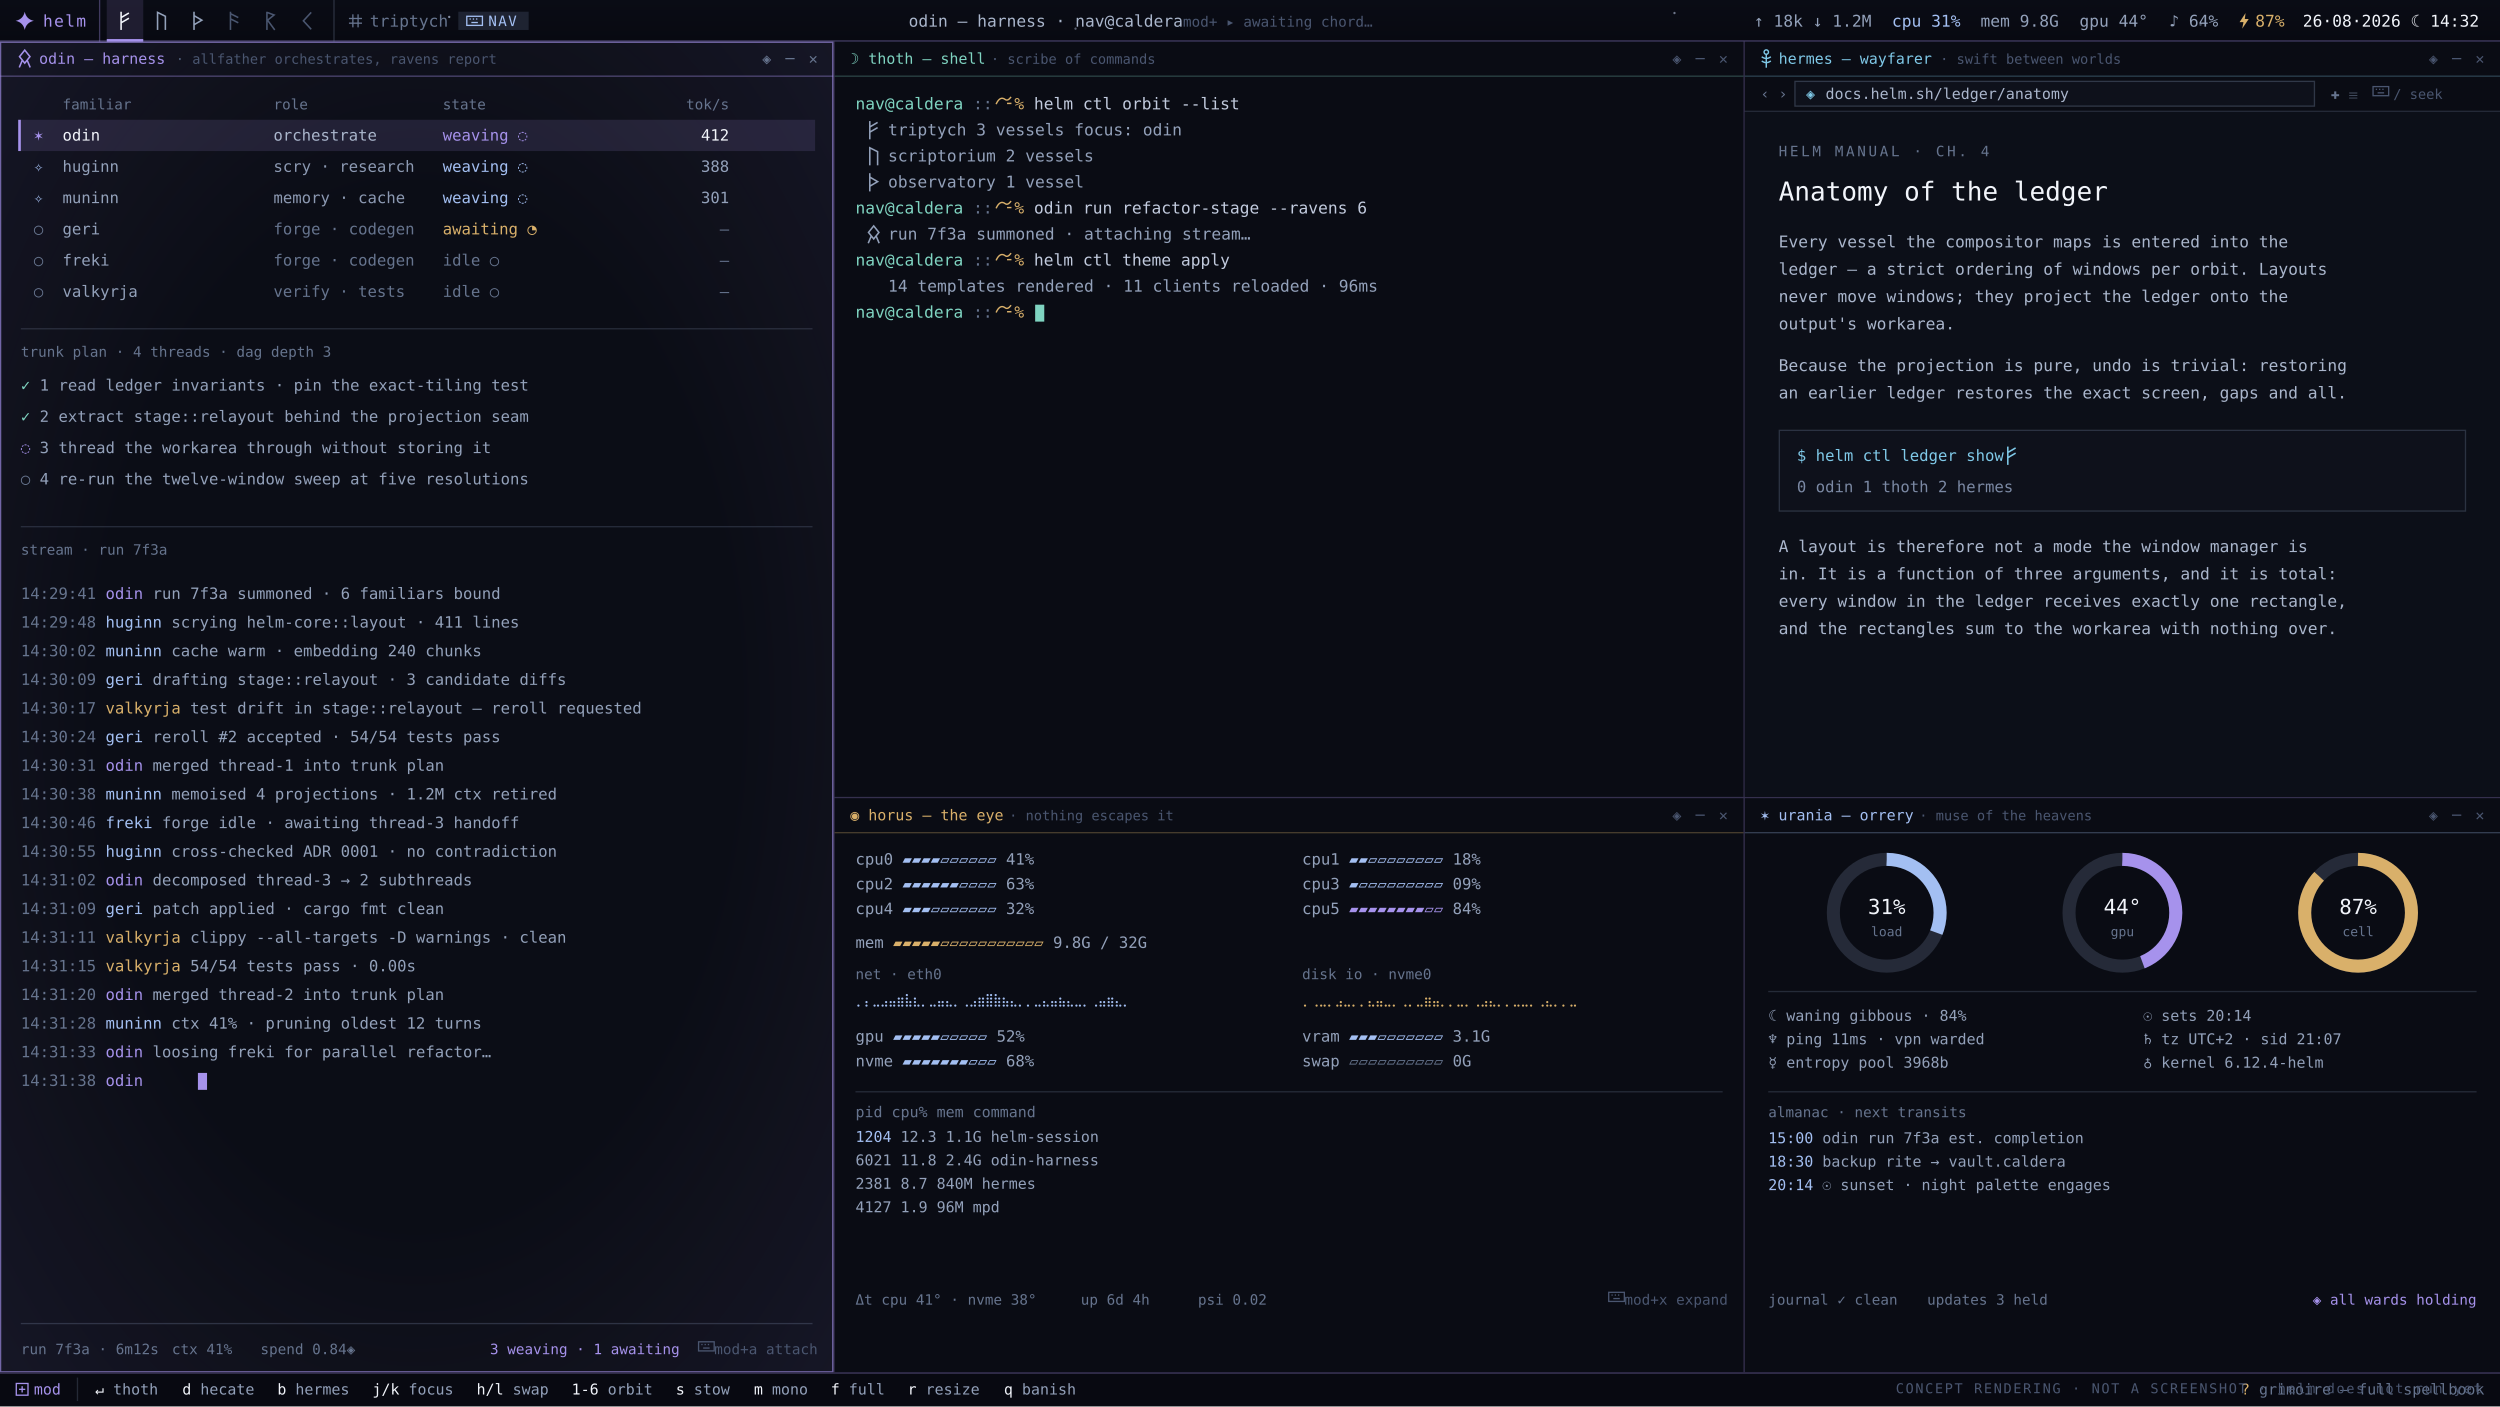
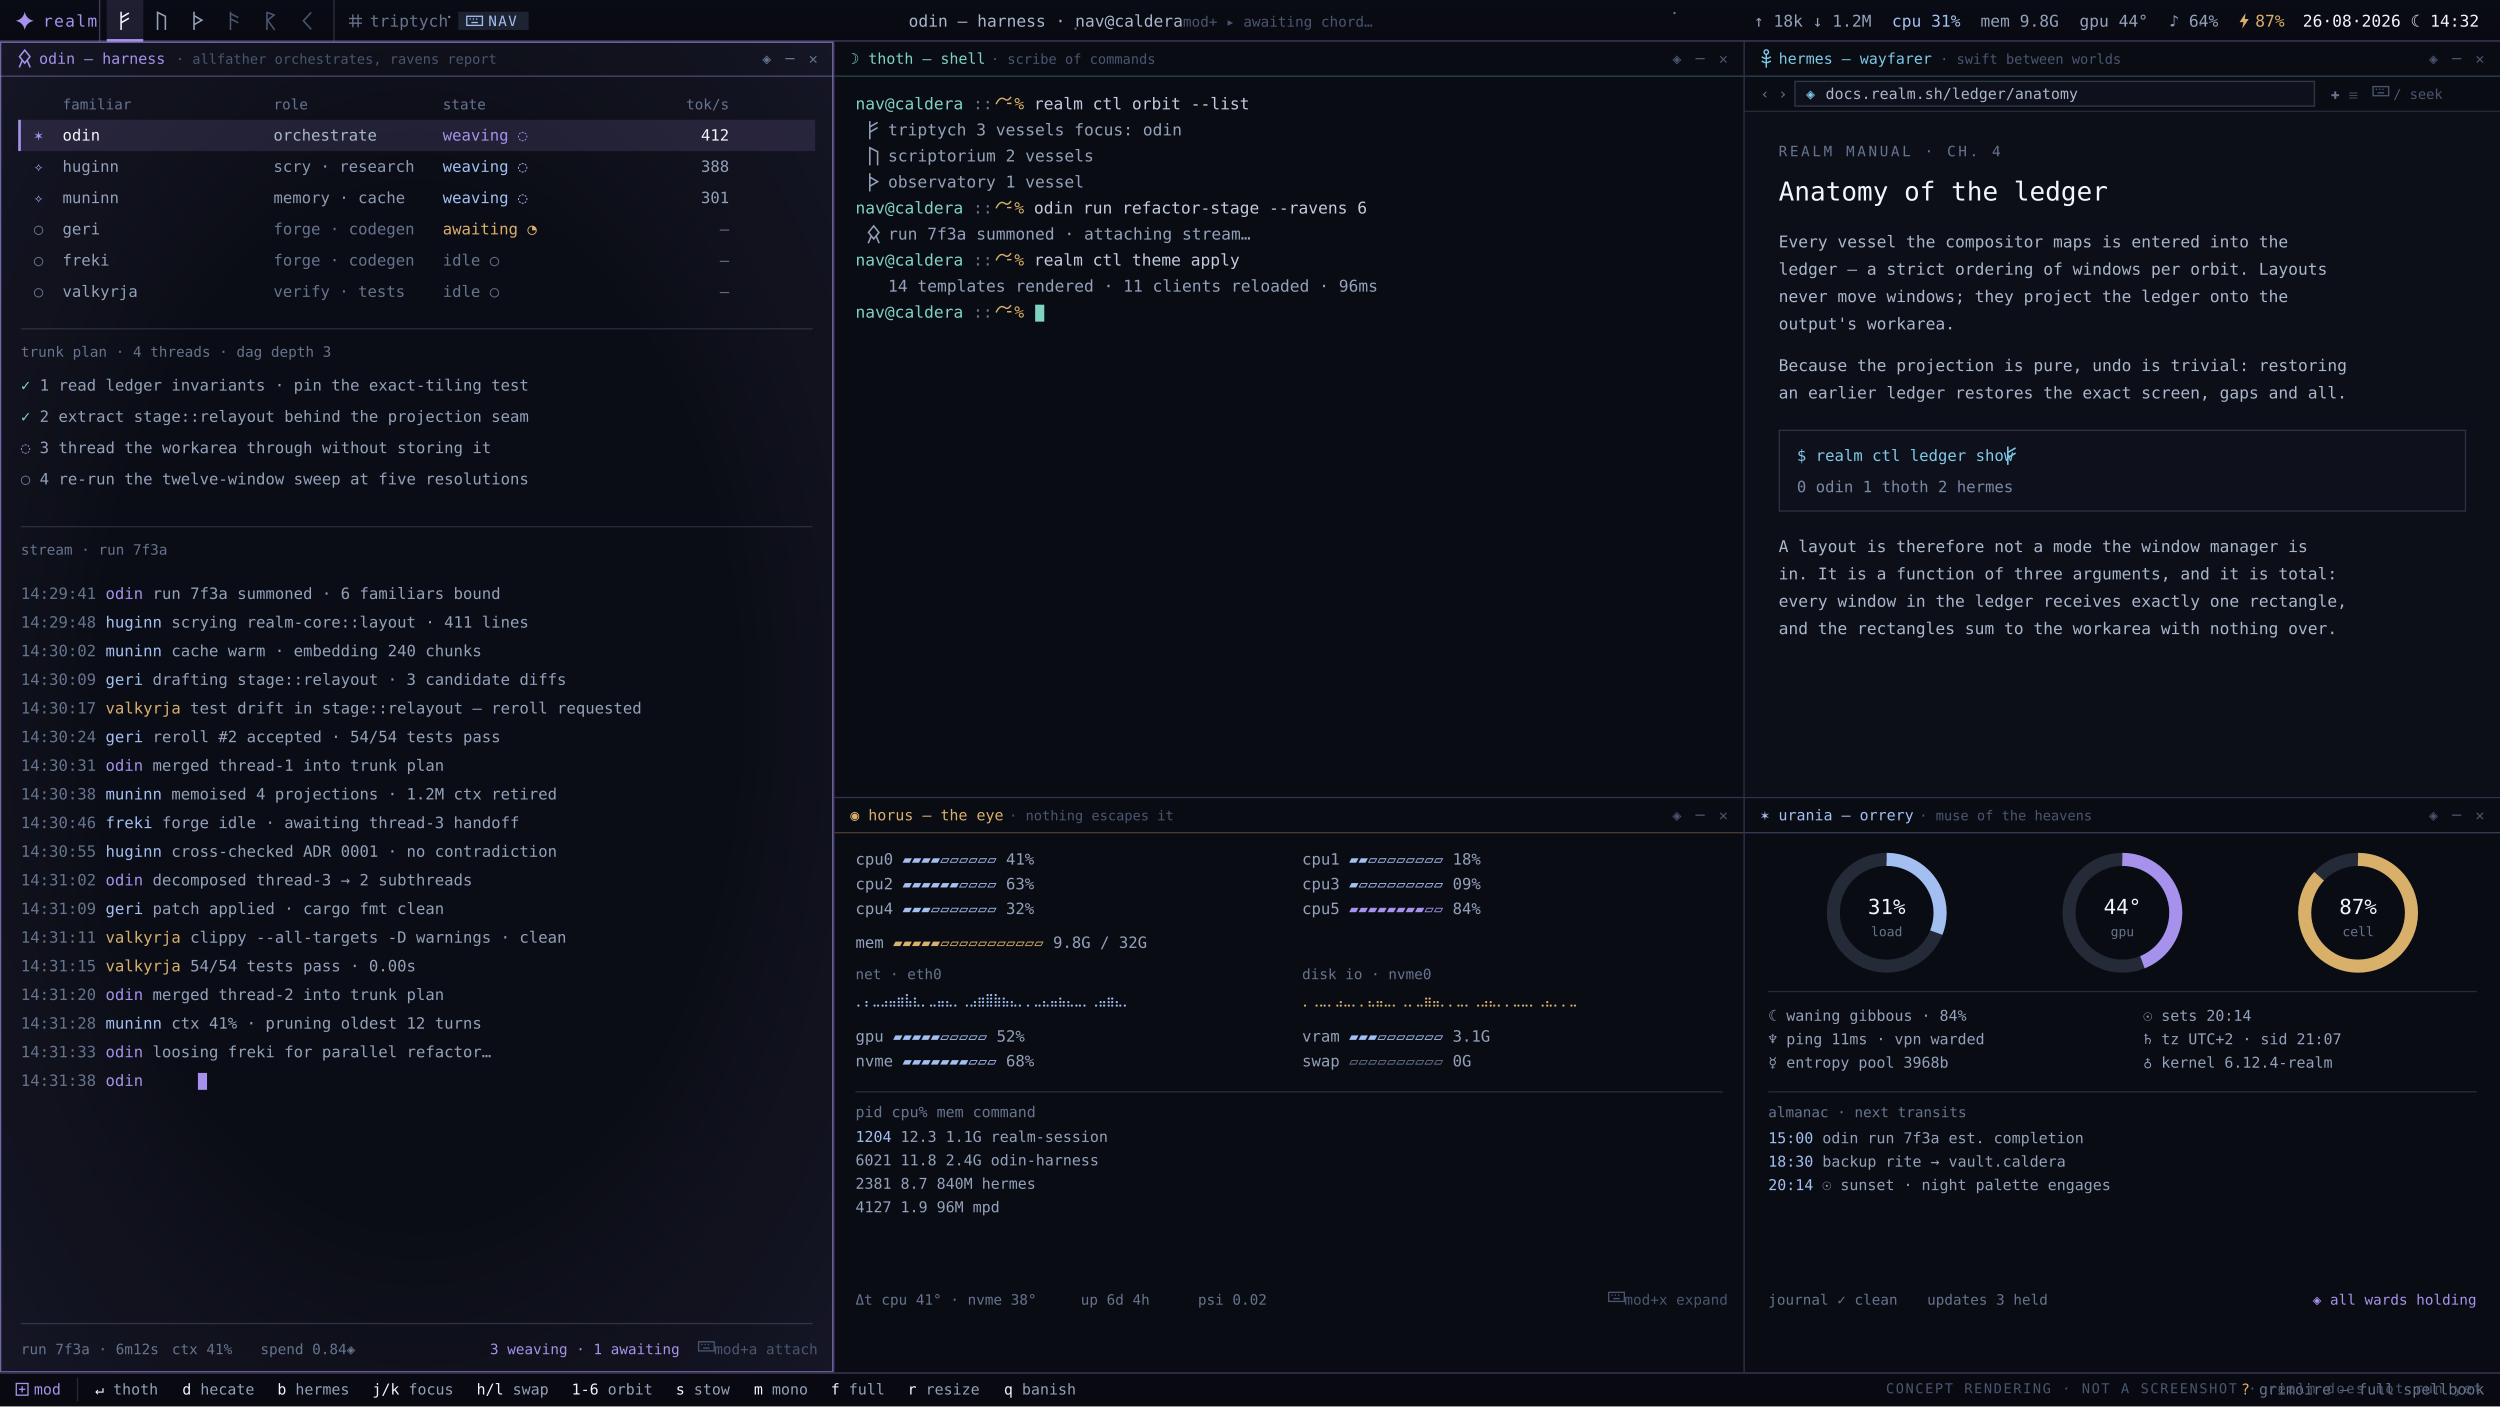
- <svg xmlns="http://www.w3.org/2000/svg" viewBox="0 0 1920 1080" width="1920" height="1080" role="img" aria-label="The helm desktop: a 32-pixel bar with six runic orbits, a gapless triptych of five panes named odin, thoth, hermes, horus and urania, and a which-key strip along the bottom.">
+ <svg xmlns="http://www.w3.org/2000/svg" viewBox="0 0 1920 1080" width="1920" height="1080" role="img" aria-label="The realm desktop: a 32-pixel bar with six runic orbits, a gapless triptych of five panes named odin, thoth, hermes, horus and urania, and a which-key strip along the bottom.">
  <defs>
    <linearGradient id="bar" x1="0" y1="0" x2="0" y2="1">
      <stop offset="0" stop-color="#0a0c15" />
      <stop offset="1" stop-color="#080911" />
    </linearGradient>
    <radialGradient id="glow" cx="50%" cy="50%" r="70%">
      <stop offset="0.55" stop-color="#a692ec" stop-opacity="0" />
      <stop offset="1" stop-color="#a692ec" stop-opacity="0.07" />
    </radialGradient>
    <g id="r1" fill="none" stroke="currentColor" stroke-width="1.2">
      <path d="M2,0 L2,14 M2,4.5 L8,1 M2,8.5 L8,5" />
    </g>
    <g id="r2" fill="none" stroke="currentColor" stroke-width="1.2">
      <path d="M2,14 L2,0.5 L8,3.5 L8,14" />
    </g>
    <g id="r3" fill="none" stroke="currentColor" stroke-width="1.2">
      <path d="M2,0 L2,14 M2,3 L8,6.5 L2,10 Z" />
    </g>
    <g id="r4" fill="none" stroke="currentColor" stroke-width="1.2">
      <path d="M2,0 L2,14 M2,1.5 L8,4.5 M2,5.5 L8,8.5" />
    </g>
    <g id="r5" fill="none" stroke="currentColor" stroke-width="1.2">
      <path d="M2,0 L2,14 M2,0.5 L7.5,2.5 L2.5,6.5 L8,14" />
    </g>
    <g id="r6" fill="none" stroke="currentColor" stroke-width="1.2">
      <path d="M8,0.5 L2,7 L8,13.5" />
    </g>
    <g id="rO" fill="none" stroke="currentColor" stroke-width="1.2">
      <path d="M5,0.5 L9,5.5 L5,10.5 L1,5.5 Z M3,8.6 L0.8,13.8 M7,8.6 L9.2,13.8" />
    </g>
    <g id="mark">
      <path d="M0,-7 Q1.2,-1.2 7,0 Q1.2,1.2 0,7 Q-1.2,1.2 -7,0 Q-1.2,-1.2 0,-7 Z" fill="currentColor" />
    </g>
    <g id="hash" fill="none" stroke="currentColor" stroke-width="1">
      <path d="M3,0 L3,10 M7,0 L7,10 M0,3.2 L10,3.2 M0,6.8 L10,6.8" />
    </g>
    <g id="kbd" fill="none" stroke="currentColor" stroke-width="1">
      <rect x="0.5" y="0.5" width="12" height="7" />
      <path d="M2.6,2.6 h1 M5.1,2.6 h1 M7.6,2.6 h1 M4,5.3 h5" />
    </g>
    <g id="cad" fill="none" stroke="currentColor" stroke-width="1.1">
      <path d="M4.5,3.6 L4.5,14" />
      <circle cx="4.5" cy="2" r="1.7" />
      <path d="M1,5.6 Q4.5,8.2 8,5.6 M1,8.8 Q4.5,11.4 8,8.8" />
    </g>
    <g id="sig" fill="none" stroke="currentColor" stroke-width="1.1">
      <path d="M0,8 Q3,1.4 7,4.4 Q9,5.9 11.5,2.4 M8.4,7.4 L11.8,7.4" />
    </g>
    <g id="bolt">
      <path d="M4.6,0 L0,7 L3,7 L2,12 L7,4.6 L4,4.6 Z" fill="currentColor" />
    </g>
    <g id="mod" fill="none" stroke="currentColor" stroke-width="1">
      <rect x="0.5" y="0.5" width="9" height="9" />
      <path d="M5,2.6 L5,7.4 M2.6,5 L7.4,5" />
    </g>
  </defs>
  <style>
text{font-family:'IBM Plex Mono','DejaVu Sans Mono','Liberation Mono',ui-monospace,monospace;white-space:pre}
.b{font-size:12.5px}.h{font-size:11.5px}.e{font-size:10.5px}.m{font-size:11px}.s{font-size:12px}
</style>
  <rect width="1920" height="1080" fill="#05060c" />
  <rect width="1920" height="32" fill="url(#bar)" />
  <g fill="#d2e1ff">
    <circle cx="345" cy="13" r="0.9" opacity=".6" />
    <circle cx="826" cy="22" r="0.9" opacity=".4" />
    <circle cx="1286" cy="10" r="0.9" opacity=".5" />
    <circle cx="1690" cy="19" r="0.9" opacity=".35" />
  </g>
  <rect y="31" width="1920" height="1" fill="#a692ec" opacity=".4" />
  <g color="#a692ec">
    <use href="#mark" x="19" y="16" />
  </g>
-   <text class="b" x="33" y="20.5" fill="#a692ec" letter-spacing="1">helm</text>
+   <text class="b" x="33" y="20.5" fill="#a692ec" letter-spacing="1">realm</text>
  <rect x="76" width="1" height="32" fill="#a692ec" opacity=".35" />
  <rect x="82" width="28" height="32" fill="#a692ec" opacity=".14" />
  <rect x="82" y="30" width="28" height="2" fill="#a692ec" />
  <g color="#f2f5fb">
    <use href="#r1" x="91" y="9" />
  </g>
  <g color="#93a1ba">
    <use href="#r2" x="119" y="9" />
    <use href="#r3" x="147" y="9" />
  </g>
  <g color="#4a5670">
    <use href="#r4" x="175" y="9" />
    <use href="#r5" x="203" y="9" />
    <use href="#r6" x="231" y="9" />
  </g>
  <rect x="256" width="1" height="32" fill="#66748e" opacity=".35" />
  <g color="#66748e">
    <use href="#hash" x="268" y="11" />
  </g>
  <text class="b" x="284" y="20.5" fill="#66748e">triptych</text>
  <rect x="352" y="9" width="54" height="14" fill="#a3bff2" opacity=".14" />
  <g color="#a3bff2">
    <use href="#kbd" x="358" y="12" />
  </g>
  <text class="m" x="375" y="20" fill="#a3bff2" letter-spacing="1">NAV</text>
  <text class="b" x="876" y="20.5" fill="#aab6cc" text-anchor="middle">odin — harness · nav@caldera<tspan class="m" fill="#4a5670">      mod+ ▸ awaiting chord…</tspan>
  </text>
  <g fill="#93a1ba" class="b">
    <text x="1347" y="20.5">↑ 18k ↓ 1.2M</text>
    <text x="1453" y="20.5" fill="#a3bff2">cpu 31%</text>
    <text x="1521" y="20.5">mem 9.8G</text>
    <text x="1597" y="20.5">gpu 44°</text>
    <text x="1666" y="20.5">♪ 64%</text>
  </g>
  <g color="#d9b06a">
    <use href="#bolt" x="1720" y="10" />
  </g>
  <text class="b" x="1732" y="20.5" fill="#d9b06a">87%</text>
  <text class="b" x="1904" y="20.5" fill="#f2f5fb" text-anchor="end">26·08·2026 ☾ 14:32</text>
  <rect y="32" width="1920" height="1022" fill="#a692ec" opacity=".3" />
  <rect x="0.5" y="32.5" width="639" height="1021" fill="#0b0d16" stroke="#a692ec" stroke-opacity=".6" />
  <rect x="1" y="33" width="638" height="1020" fill="url(#glow)" />
  <rect y="58" width="640" height="1" fill="#a692ec" opacity=".4" />
  <g color="#a692ec">
    <use href="#rO" x="14" y="38" />
  </g>
  <text class="h" x="30" y="49" fill="#a692ec">odin — harness</text>
  <text class="e" x="135" y="49" fill="#4a5670">· allfather orchestrates, ravens report</text>
  <text class="h" x="628" y="49" fill="#66748e" text-anchor="end" letter-spacing="2">◈ ─ ✕</text>
  <g class="m" fill="#66748e">
    <text x="48" y="84">familiar</text>
    <text x="210" y="84">role</text>
    <text x="340" y="84">state</text>
    <text x="560" y="84" text-anchor="end">tok/s</text>
  </g>
  <rect x="14" y="92" width="612" height="24" fill="#a692ec" opacity=".14" />
  <rect x="14" y="92" width="2" height="24" fill="#a692ec" />
  <g class="s">
    <text x="26" y="108" fill="#a692ec">✶</text>
    <text x="48" y="108" fill="#f2f5fb">odin</text>
    <text x="210" y="108" fill="#aab6cc">orchestrate</text>
    <text x="340" y="108" fill="#a692ec">weaving ◌</text>
    <text x="560" y="108" fill="#f2f5fb" text-anchor="end">412</text>
    <text x="26" y="132" fill="#a3bff2">✧</text>
    <text x="48" y="132" fill="#93a1ba">huginn</text>
    <text x="210" y="132" fill="#8c99b2">scry · research</text>
    <text x="340" y="132" fill="#a3bff2">weaving ◌</text>
    <text x="560" y="132" fill="#93a1ba" text-anchor="end">388</text>
    <text x="26" y="156" fill="#a3bff2">✧</text>
    <text x="48" y="156" fill="#93a1ba">muninn</text>
    <text x="210" y="156" fill="#8c99b2">memory · cache</text>
    <text x="340" y="156" fill="#a3bff2">weaving ◌</text>
    <text x="560" y="156" fill="#93a1ba" text-anchor="end">301</text>
    <text x="26" y="180" fill="#66748e">○</text>
    <text x="48" y="180" fill="#93a1ba">geri</text>
    <text x="210" y="180" fill="#66748e">forge · codegen</text>
    <text x="340" y="180" fill="#d9b06a">awaiting ◔</text>
    <text x="560" y="180" fill="#66748e" text-anchor="end">—</text>
    <text x="26" y="204" fill="#66748e">○</text>
    <text x="48" y="204" fill="#93a1ba">freki</text>
    <text x="210" y="204" fill="#66748e">forge · codegen</text>
    <text x="340" y="204" fill="#66748e">idle ○</text>
    <text x="560" y="204" fill="#66748e" text-anchor="end">—</text>
    <text x="26" y="228" fill="#66748e">○</text>
    <text x="48" y="228" fill="#93a1ba">valkyrja</text>
    <text x="210" y="228" fill="#66748e">verify · tests</text>
    <text x="340" y="228" fill="#66748e">idle ○</text>
    <text x="560" y="228" fill="#66748e" text-anchor="end">—</text>
  </g>
  <rect x="16" y="252" width="608" height="1" fill="#66748e" opacity=".3" />
  <text class="m" x="16" y="274" fill="#66748e">trunk plan · 4 threads · dag depth 3</text>
  <g class="s" fill="#93a1ba">
    <text x="16" y="300">
      <tspan fill="#7fd4c1">✓</tspan>  1  read ledger invariants · pin the exact-tiling test</text>
    <text x="16" y="324">
      <tspan fill="#7fd4c1">✓</tspan>  2  extract stage::relayout behind the projection seam</text>
    <text x="16" y="348">
      <tspan fill="#a692ec">◌</tspan>  3  thread the workarea through without storing it</text>
    <text x="16" y="372">
      <tspan fill="#66748e">○</tspan>  4  re-run the twelve-window sweep at five resolutions</text>
  </g>
  <rect x="16" y="404" width="608" height="1" fill="#66748e" opacity=".3" />
  <text class="m" x="16" y="426" fill="#66748e">stream · run 7f3a</text>
  <g class="s" fill="#93a1ba">
    <text x="16" y="460">
      <tspan fill="#66748e">14:29:41</tspan>
      <tspan fill="#a692ec">odin    </tspan> run 7f3a summoned · 6 familiars bound</text>
    <text x="16" y="482">
      <tspan fill="#66748e">14:29:48</tspan>
-       <tspan fill="#a3bff2">huginn  </tspan> scrying helm-core::layout · 411 lines</text>
+       <tspan fill="#a3bff2">huginn  </tspan> scrying realm-core::layout · 411 lines</text>
    <text x="16" y="504">
      <tspan fill="#66748e">14:30:02</tspan>
      <tspan fill="#a3bff2">muninn  </tspan> cache warm · embedding 240 chunks</text>
    <text x="16" y="526">
      <tspan fill="#66748e">14:30:09</tspan>
      <tspan fill="#a3bff2">geri    </tspan> drafting stage::relayout · 3 candidate diffs</text>
    <text x="16" y="548">
      <tspan fill="#66748e">14:30:17</tspan>
      <tspan fill="#d9b06a">valkyrja</tspan> test drift in stage::relayout — reroll requested</text>
    <text x="16" y="570">
      <tspan fill="#66748e">14:30:24</tspan>
      <tspan fill="#a3bff2">geri    </tspan> reroll #2 accepted · 54/54 tests pass</text>
    <text x="16" y="592">
      <tspan fill="#66748e">14:30:31</tspan>
      <tspan fill="#a692ec">odin    </tspan> merged thread-1 into trunk plan</text>
    <text x="16" y="614">
      <tspan fill="#66748e">14:30:38</tspan>
      <tspan fill="#a3bff2">muninn  </tspan> memoised 4 projections · 1.2M ctx retired</text>
    <text x="16" y="636">
      <tspan fill="#66748e">14:30:46</tspan>
      <tspan fill="#a3bff2">freki   </tspan> forge idle · awaiting thread-3 handoff</text>
    <text x="16" y="658">
      <tspan fill="#66748e">14:30:55</tspan>
      <tspan fill="#a3bff2">huginn  </tspan> cross-checked ADR 0001 · no contradiction</text>
    <text x="16" y="680">
      <tspan fill="#66748e">14:31:02</tspan>
      <tspan fill="#a692ec">odin    </tspan> decomposed thread-3 → 2 subthreads</text>
    <text x="16" y="702">
      <tspan fill="#66748e">14:31:09</tspan>
      <tspan fill="#a3bff2">geri    </tspan> patch applied · cargo fmt clean</text>
    <text x="16" y="724">
      <tspan fill="#66748e">14:31:11</tspan>
      <tspan fill="#d9b06a">valkyrja</tspan> clippy --all-targets -D warnings · clean</text>
    <text x="16" y="746">
      <tspan fill="#66748e">14:31:15</tspan>
      <tspan fill="#d9b06a">valkyrja</tspan> 54/54 tests pass · 0.00s</text>
    <text x="16" y="768">
      <tspan fill="#66748e">14:31:20</tspan>
      <tspan fill="#a692ec">odin    </tspan> merged thread-2 into trunk plan</text>
    <text x="16" y="790">
      <tspan fill="#66748e">14:31:28</tspan>
      <tspan fill="#a3bff2">muninn  </tspan> ctx 41% · pruning oldest 12 turns</text>
    <text x="16" y="812">
      <tspan fill="#66748e">14:31:33</tspan>
      <tspan fill="#a692ec">odin    </tspan> loosing freki for parallel refactor…</text>
    <text x="16" y="834" fill="#f2f5fb">
      <tspan fill="#66748e">14:31:38</tspan>
      <tspan fill="#a692ec">odin    </tspan>
    </text>
  </g>
  <rect x="152" y="824" width="7" height="13" fill="#a692ec" />
  <rect x="16" y="1016" width="608" height="1" fill="#66748e" opacity=".35" />
  <g class="m" fill="#66748e">
    <text x="16" y="1040">run 7f3a · 6m12s</text>
    <text x="132" y="1040">ctx 41%</text>
    <text x="200" y="1040">spend 0.84◈</text>
    <text x="522" y="1040" fill="#a692ec" text-anchor="end">3 weaving · 1 awaiting</text>
    <text x="628" y="1040" fill="#4a5670" text-anchor="end">mod+a attach</text>
  </g>
  <g color="#4a5670">
    <use href="#kbd" x="536" y="1030" />
  </g>
  <rect x="641" y="32" width="698" height="580" fill="#0a0c14" />
  <rect x="641" y="58" width="698" height="1" fill="#7fd4c1" opacity=".28" />
  <text class="h" x="653" y="49" fill="#7fd4c1">☽ thoth — shell</text>
  <text class="e" x="761" y="49" fill="#4a5670">· scribe of commands</text>
  <text class="h" x="1327" y="49" fill="#4a5670" text-anchor="end" letter-spacing="2">◈ ─ ✕</text>
  <g class="b">
    <text x="657" y="84">
      <tspan fill="#7fd4c1">nav@caldera</tspan>
      <tspan fill="#66748e">::</tspan>
    </text>
    <g color="#d9b06a">
      <use href="#sig" x="765" y="72" />
    </g>
    <text x="779" y="84">
      <tspan fill="#d9b06a">%</tspan>
-       <tspan fill="#c2cbde">helm ctl orbit --list</tspan>
+       <tspan fill="#c2cbde">realm ctl orbit --list</tspan>
    </text>
    <g color="#93a1ba">
      <use href="#r1" x="666" y="93" />
    </g>
    <text x="682" y="104" fill="#93a1ba">triptych    3 vessels   focus: odin</text>
    <g color="#93a1ba">
      <use href="#r2" x="666" y="113" />
    </g>
    <text x="682" y="124" fill="#93a1ba">scriptorium 2 vessels</text>
    <g color="#93a1ba">
      <use href="#r3" x="666" y="133" />
    </g>
    <text x="682" y="144" fill="#93a1ba">observatory 1 vessel</text>
    <text x="657" y="164">
      <tspan fill="#7fd4c1">nav@caldera</tspan>
      <tspan fill="#66748e">::</tspan>
    </text>
    <g color="#d9b06a">
      <use href="#sig" x="765" y="152" />
    </g>
    <text x="779" y="164">
      <tspan fill="#d9b06a">%</tspan>
      <tspan fill="#c2cbde">odin run refactor-stage --ravens 6</tspan>
    </text>
    <g color="#93a1ba">
      <use href="#rO" x="666" y="173" />
    </g>
    <text x="682" y="184" fill="#93a1ba">run 7f3a summoned · attaching stream…</text>
    <text x="657" y="204">
      <tspan fill="#7fd4c1">nav@caldera</tspan>
      <tspan fill="#66748e">::</tspan>
    </text>
    <g color="#d9b06a">
      <use href="#sig" x="765" y="192" />
    </g>
    <text x="779" y="204">
      <tspan fill="#d9b06a">%</tspan>
-       <tspan fill="#c2cbde">helm ctl theme apply</tspan>
+       <tspan fill="#c2cbde">realm ctl theme apply</tspan>
    </text>
    <text x="682" y="224" fill="#93a1ba">14 templates rendered · 11 clients reloaded · 96ms</text>
    <text x="657" y="244">
      <tspan fill="#7fd4c1">nav@caldera</tspan>
      <tspan fill="#66748e">::</tspan>
    </text>
    <g color="#d9b06a">
      <use href="#sig" x="765" y="232" />
    </g>
    <text x="779" y="244" fill="#d9b06a">%</text>
  </g>
  <rect x="795" y="234" width="7" height="13" fill="#7fd4c1" />
  <rect x="1340" y="32" width="580" height="580" fill="#0a0c14" />
  <rect x="1340" y="58" width="580" height="1" fill="#7fc9e8" opacity=".28" />
  <g color="#7fc9e8">
    <use href="#cad" x="1352" y="38" />
  </g>
  <text class="h" x="1366" y="49" fill="#7fc9e8">hermes — wayfarer</text>
  <text class="e" x="1490" y="49" fill="#4a5670">· swift between worlds</text>
  <text class="h" x="1908" y="49" fill="#4a5670" text-anchor="end" letter-spacing="2">◈ ─ ✕</text>
  <rect x="1340" y="85" width="580" height="1" fill="#66748e" opacity=".3" />
  <text class="h" x="1352" y="76" fill="#66748e">‹ ›</text>
  <rect x="1378.5" y="62.5" width="399" height="19" fill="#0e111b" stroke="#66748e" stroke-opacity=".4" />
  <text class="h" x="1387" y="76" fill="#7fc9e8">◈</text>
-   <text class="h" x="1402" y="76" fill="#aab6cc">docs.helm.sh/ledger/anatomy</text>
+   <text class="h" x="1402" y="76" fill="#aab6cc">docs.realm.sh/ledger/anatomy</text>
  <text class="h" x="1790" y="76" fill="#66748e">✚ ☰</text>
  <g color="#4a5670">
    <use href="#kbd" x="1822" y="66" />
  </g>
  <text class="e" x="1838" y="76" fill="#4a5670">/ seek</text>
  <rect x="1340" y="86" width="580" height="526" fill="#0c0f18" />
-   <text class="m" x="1366" y="120" fill="#66748e" letter-spacing="2">HELM MANUAL · CH. 4</text>
+   <text class="m" x="1366" y="120" fill="#66748e" letter-spacing="2">REALM MANUAL · CH. 4</text>
  <text x="1366" y="154" fill="#f2f5fb" font-size="20">Anatomy of the ledger</text>
  <g class="b" fill="#aab6cc">
    <text x="1366" y="190">Every vessel the compositor maps is entered into the</text>
    <text x="1366" y="211">ledger — a strict ordering of windows per orbit. Layouts</text>
    <text x="1366" y="232">never move windows; they project the ledger onto the</text>
    <text x="1366" y="253">output's workarea.</text>
    <text x="1366" y="285">Because the projection is pure, undo is trivial: restoring</text>
    <text x="1366" y="306">an earlier ledger restores the exact screen, gaps and all.</text>
  </g>
  <rect x="1366.5" y="330.5" width="527" height="62" fill="#0e111b" stroke="#66748e" stroke-opacity=".35" />
-   <text class="s" x="1380" y="354" fill="#7fc9e8">$ helm ctl ledger show</text>
+   <text class="s" x="1380" y="354" fill="#7fc9e8">$ realm ctl ledger show</text>
  <g color="#7fc9e8">
    <use href="#r1" x="1540" y="343" />
  </g>
  <text class="s" x="1380" y="378" fill="#7b89a4">0 odin    1 thoth    2 hermes</text>
  <g class="b" fill="#aab6cc">
    <text x="1366" y="424">A layout is therefore not a mode the window manager is</text>
    <text x="1366" y="445">in. It is a function of three arguments, and it is total:</text>
    <text x="1366" y="466">every window in the ledger receives exactly one rectangle,</text>
    <text x="1366" y="487">and the rectangles sum to the workarea with nothing over.</text>
  </g>
  <rect x="641" y="613" width="698" height="441" fill="#0a0c14" />
  <rect x="641" y="639" width="698" height="1" fill="#d9b06a" opacity=".3" />
  <text class="h" x="653" y="630" fill="#d9b06a">◉ horus — the eye</text>
  <text class="e" x="775" y="630" fill="#4a5670">· nothing escapes it</text>
  <text class="h" x="1327" y="630" fill="#4a5670" text-anchor="end" letter-spacing="2">◈ ─ ✕</text>
  <g class="s" fill="#93a1ba">
    <text x="657" y="664">cpu0 <tspan fill="#a3bff2">▰▰▰▰▱▱▱▱▱▱</tspan> 41%</text>
    <text x="1000" y="664">cpu1 <tspan fill="#a3bff2">▰▰▱▱▱▱▱▱▱▱</tspan> 18%</text>
    <text x="657" y="683">cpu2 <tspan fill="#a3bff2">▰▰▰▰▰▰▱▱▱▱</tspan> 63%</text>
    <text x="1000" y="683">cpu3 <tspan fill="#a3bff2">▰▱▱▱▱▱▱▱▱▱</tspan> 09%</text>
    <text x="657" y="702">cpu4 <tspan fill="#a3bff2">▰▰▰▱▱▱▱▱▱▱</tspan> 32%</text>
    <text x="1000" y="702">cpu5 <tspan fill="#a692ec">▰▰▰▰▰▰▰▰▱▱</tspan> 84%</text>
    <text x="657" y="728">mem <tspan fill="#d9b06a">▰▰▰▰▰▱▱▱▱▱▱▱▱▱▱▱</tspan> 9.8G / 32G</text>
  </g>
  <text class="m" x="657" y="752" fill="#66748e">net · eth0</text>
  <text class="s" x="657" y="772" fill="#a3bff2" letter-spacing="-1">⡀⡄⣀⣠⣤⣶⣧⣆⡀⣀⣤⣄⡀⢀⣠⣶⣿⣷⣦⣄⡀⡀⣀⣄⣤⣦⣄⣀⡀⢀⣤⣶⣄⡀</text>
  <text class="m" x="1000" y="752" fill="#66748e">disk io · nvme0</text>
  <text class="s" x="1000" y="772" fill="#d9b06a" letter-spacing="-1">⡀⢀⣀⡀⣠⣀⡀⡀⣄⣤⣀⡀⢀⡀⣀⣶⣤⡀⡀⣀⡀⢀⣠⣄⡀⡀⣀⣀⡀⢀⣄⡀⡀⣀</text>
  <g class="s" fill="#93a1ba">
    <text x="657" y="800">gpu  <tspan fill="#a3bff2">▰▰▰▰▰▱▱▱▱▱</tspan> 52%</text>
    <text x="1000" y="800">vram <tspan fill="#a3bff2">▰▰▰▱▱▱▱▱▱▱</tspan> 3.1G</text>
    <text x="657" y="819">nvme <tspan fill="#a3bff2">▰▰▰▰▰▰▰▱▱▱</tspan> 68%</text>
    <text x="1000" y="819">swap <tspan fill="#66748e">▱▱▱▱▱▱▱▱▱▱</tspan> 0G</text>
  </g>
  <rect x="657" y="838" width="666" height="1" fill="#66748e" opacity=".3" />
  <g class="h">
    <text x="657" y="858" fill="#66748e"> pid     cpu%  mem     command</text>
    <text x="657" y="877" fill="#93a1ba">
-       <tspan fill="#a3bff2"> 1204</tspan>   12.3  1.1G    helm-session</text>
+       <tspan fill="#a3bff2"> 1204</tspan>   12.3  1.1G    realm-session</text>
    <text x="657" y="895" fill="#93a1ba"> 6021   11.8  2.4G    odin-harness</text>
    <text x="657" y="913" fill="#93a1ba"> 2381    8.7  840M    hermes</text>
    <text x="657" y="931" fill="#93a1ba"> 4127    1.9   96M    mpd</text>
  </g>
  <g class="m" fill="#66748e">
    <text x="657" y="1002">Δt cpu 41° · nvme 38°</text>
    <text x="830" y="1002">up 6d 4h</text>
    <text x="920" y="1002">psi 0.02</text>
    <text x="1327" y="1002" fill="#4a5670" text-anchor="end">mod+x expand</text>
  </g>
  <g color="#4a5670">
    <use href="#kbd" x="1235" y="992" />
  </g>
  <rect x="1340" y="613" width="580" height="441" fill="#0a0c14" />
  <rect x="1340" y="639" width="580" height="1" fill="#a3bff2" opacity=".28" />
  <text class="h" x="1352" y="630" fill="#a3bff2">✶ urania — orrery</text>
  <text class="e" x="1474" y="630" fill="#4a5670">· muse of the heavens</text>
  <text class="h" x="1908" y="630" fill="#4a5670" text-anchor="end" letter-spacing="2">◈ ─ ✕</text>
  <g fill="none" stroke-width="10">
    <circle cx="1449" cy="701" r="41" stroke="#66748e" stroke-opacity=".3" />
    <circle cx="1449" cy="701" r="41" stroke="#a3bff2" stroke-dasharray="80 178" transform="rotate(-90 1449 701)" />
    <circle cx="1630" cy="701" r="41" stroke="#66748e" stroke-opacity=".3" />
    <circle cx="1630" cy="701" r="41" stroke="#a692ec" stroke-dasharray="113 145" transform="rotate(-90 1630 701)" />
    <circle cx="1811" cy="701" r="41" stroke="#66748e" stroke-opacity=".3" />
    <circle cx="1811" cy="701" r="41" stroke="#d9b06a" stroke-dasharray="224 34" transform="rotate(-90 1811 701)" />
  </g>
  <g text-anchor="middle">
    <text x="1449" y="702" fill="#f2f5fb" font-size="16">31%</text>
    <text x="1449" y="719" fill="#66748e" font-size="10">load</text>
    <text x="1630" y="702" fill="#f2f5fb" font-size="16">44°</text>
    <text x="1630" y="719" fill="#66748e" font-size="10">gpu</text>
    <text x="1811" y="702" fill="#f2f5fb" font-size="16">87%</text>
    <text x="1811" y="719" fill="#66748e" font-size="10">cell</text>
  </g>
  <rect x="1358" y="761" width="544" height="1" fill="#66748e" opacity=".3" />
  <g class="h" fill="#93a1ba">
    <text x="1358" y="784">☾ waning gibbous · 84%</text>
    <text x="1646" y="784">☉ sets 20:14</text>
    <text x="1358" y="802">♆ ping 11ms · vpn warded</text>
    <text x="1646" y="802">♄ tz UTC+2 · sid 21:07</text>
    <text x="1358" y="820">☿ entropy pool 3968b</text>
-     <text x="1646" y="820">♁ kernel 6.12.4-helm</text>
+     <text x="1646" y="820">♁ kernel 6.12.4-realm</text>
  </g>
  <rect x="1358" y="838" width="544" height="1" fill="#66748e" opacity=".3" />
  <text class="m" x="1358" y="858" fill="#66748e">almanac · next transits</text>
  <g class="h" fill="#93a1ba">
    <text x="1358" y="878">
      <tspan fill="#a3bff2">15:00</tspan>   odin run 7f3a est. completion</text>
    <text x="1358" y="896">
      <tspan fill="#a3bff2">18:30</tspan>   backup rite → vault.caldera</text>
    <text x="1358" y="914">
      <tspan fill="#a3bff2">20:14</tspan>   ☉ sunset · night palette engages</text>
  </g>
  <g class="m" fill="#66748e">
    <text x="1358" y="1002">journal ✓ clean</text>
    <text x="1480" y="1002">updates 3 held</text>
    <text x="1902" y="1002" fill="#a692ec" text-anchor="end">◈ all wards holding</text>
  </g>
  <rect y="1054" width="1920" height="26" fill="#080911" />
  <rect y="1054" width="1920" height="1" fill="#a692ec" opacity=".35" />
  <g color="#a692ec">
    <use href="#mod" x="12" y="1062" />
  </g>
  <text class="h" x="26" y="1071" fill="#a692ec">mod</text>
  <rect x="59" y="1058" width="1" height="18" fill="#66748e" opacity=".3" />
  <g class="h" fill="#93a1ba">
    <text x="73" y="1071">
      <tspan fill="#f2f5fb">↵</tspan> thoth</text>
    <text x="140" y="1071">
      <tspan fill="#f2f5fb">d</tspan> hecate</text>
    <text x="213" y="1071">
      <tspan fill="#f2f5fb">b</tspan> hermes</text>
    <text x="286" y="1071">
      <tspan fill="#f2f5fb">j/k</tspan> focus</text>
    <text x="366" y="1071">
      <tspan fill="#f2f5fb">h/l</tspan> swap</text>
    <text x="439" y="1071">
      <tspan fill="#f2f5fb">1-6</tspan> orbit</text>
    <text x="519" y="1071">
      <tspan fill="#f2f5fb">s</tspan> stow</text>
    <text x="579" y="1071">
      <tspan fill="#f2f5fb">m</tspan> mono</text>
    <text x="638" y="1071">
      <tspan fill="#f2f5fb">f</tspan> full</text>
    <text x="697" y="1071">
      <tspan fill="#f2f5fb">r</tspan> resize</text>
    <text x="771" y="1071">
      <tspan fill="#f2f5fb">q</tspan> banish</text>
  </g>
  <text class="h" x="1908" y="1071" fill="#66748e" text-anchor="end">
    <tspan fill="#d9b06a">?</tspan> grimoire — full spellbook</text>
  <g id="concept-label" aria-hidden="true">
-     <text x="1906" y="1070" text-anchor="end" font-family="IBM Plex Mono, DejaVu Sans Mono, monospace" font-size="10.5" fill="#4a5670" letter-spacing="1.2">CONCEPT RENDERING · NOT A SCREENSHOT · helm does not run yet</text>
+     <text x="1906" y="1070" text-anchor="end" font-family="IBM Plex Mono, DejaVu Sans Mono, monospace" font-size="10.5" fill="#4a5670" letter-spacing="1.2">CONCEPT RENDERING · NOT A SCREENSHOT · realm does not run yet</text>
  </g>
</svg>
